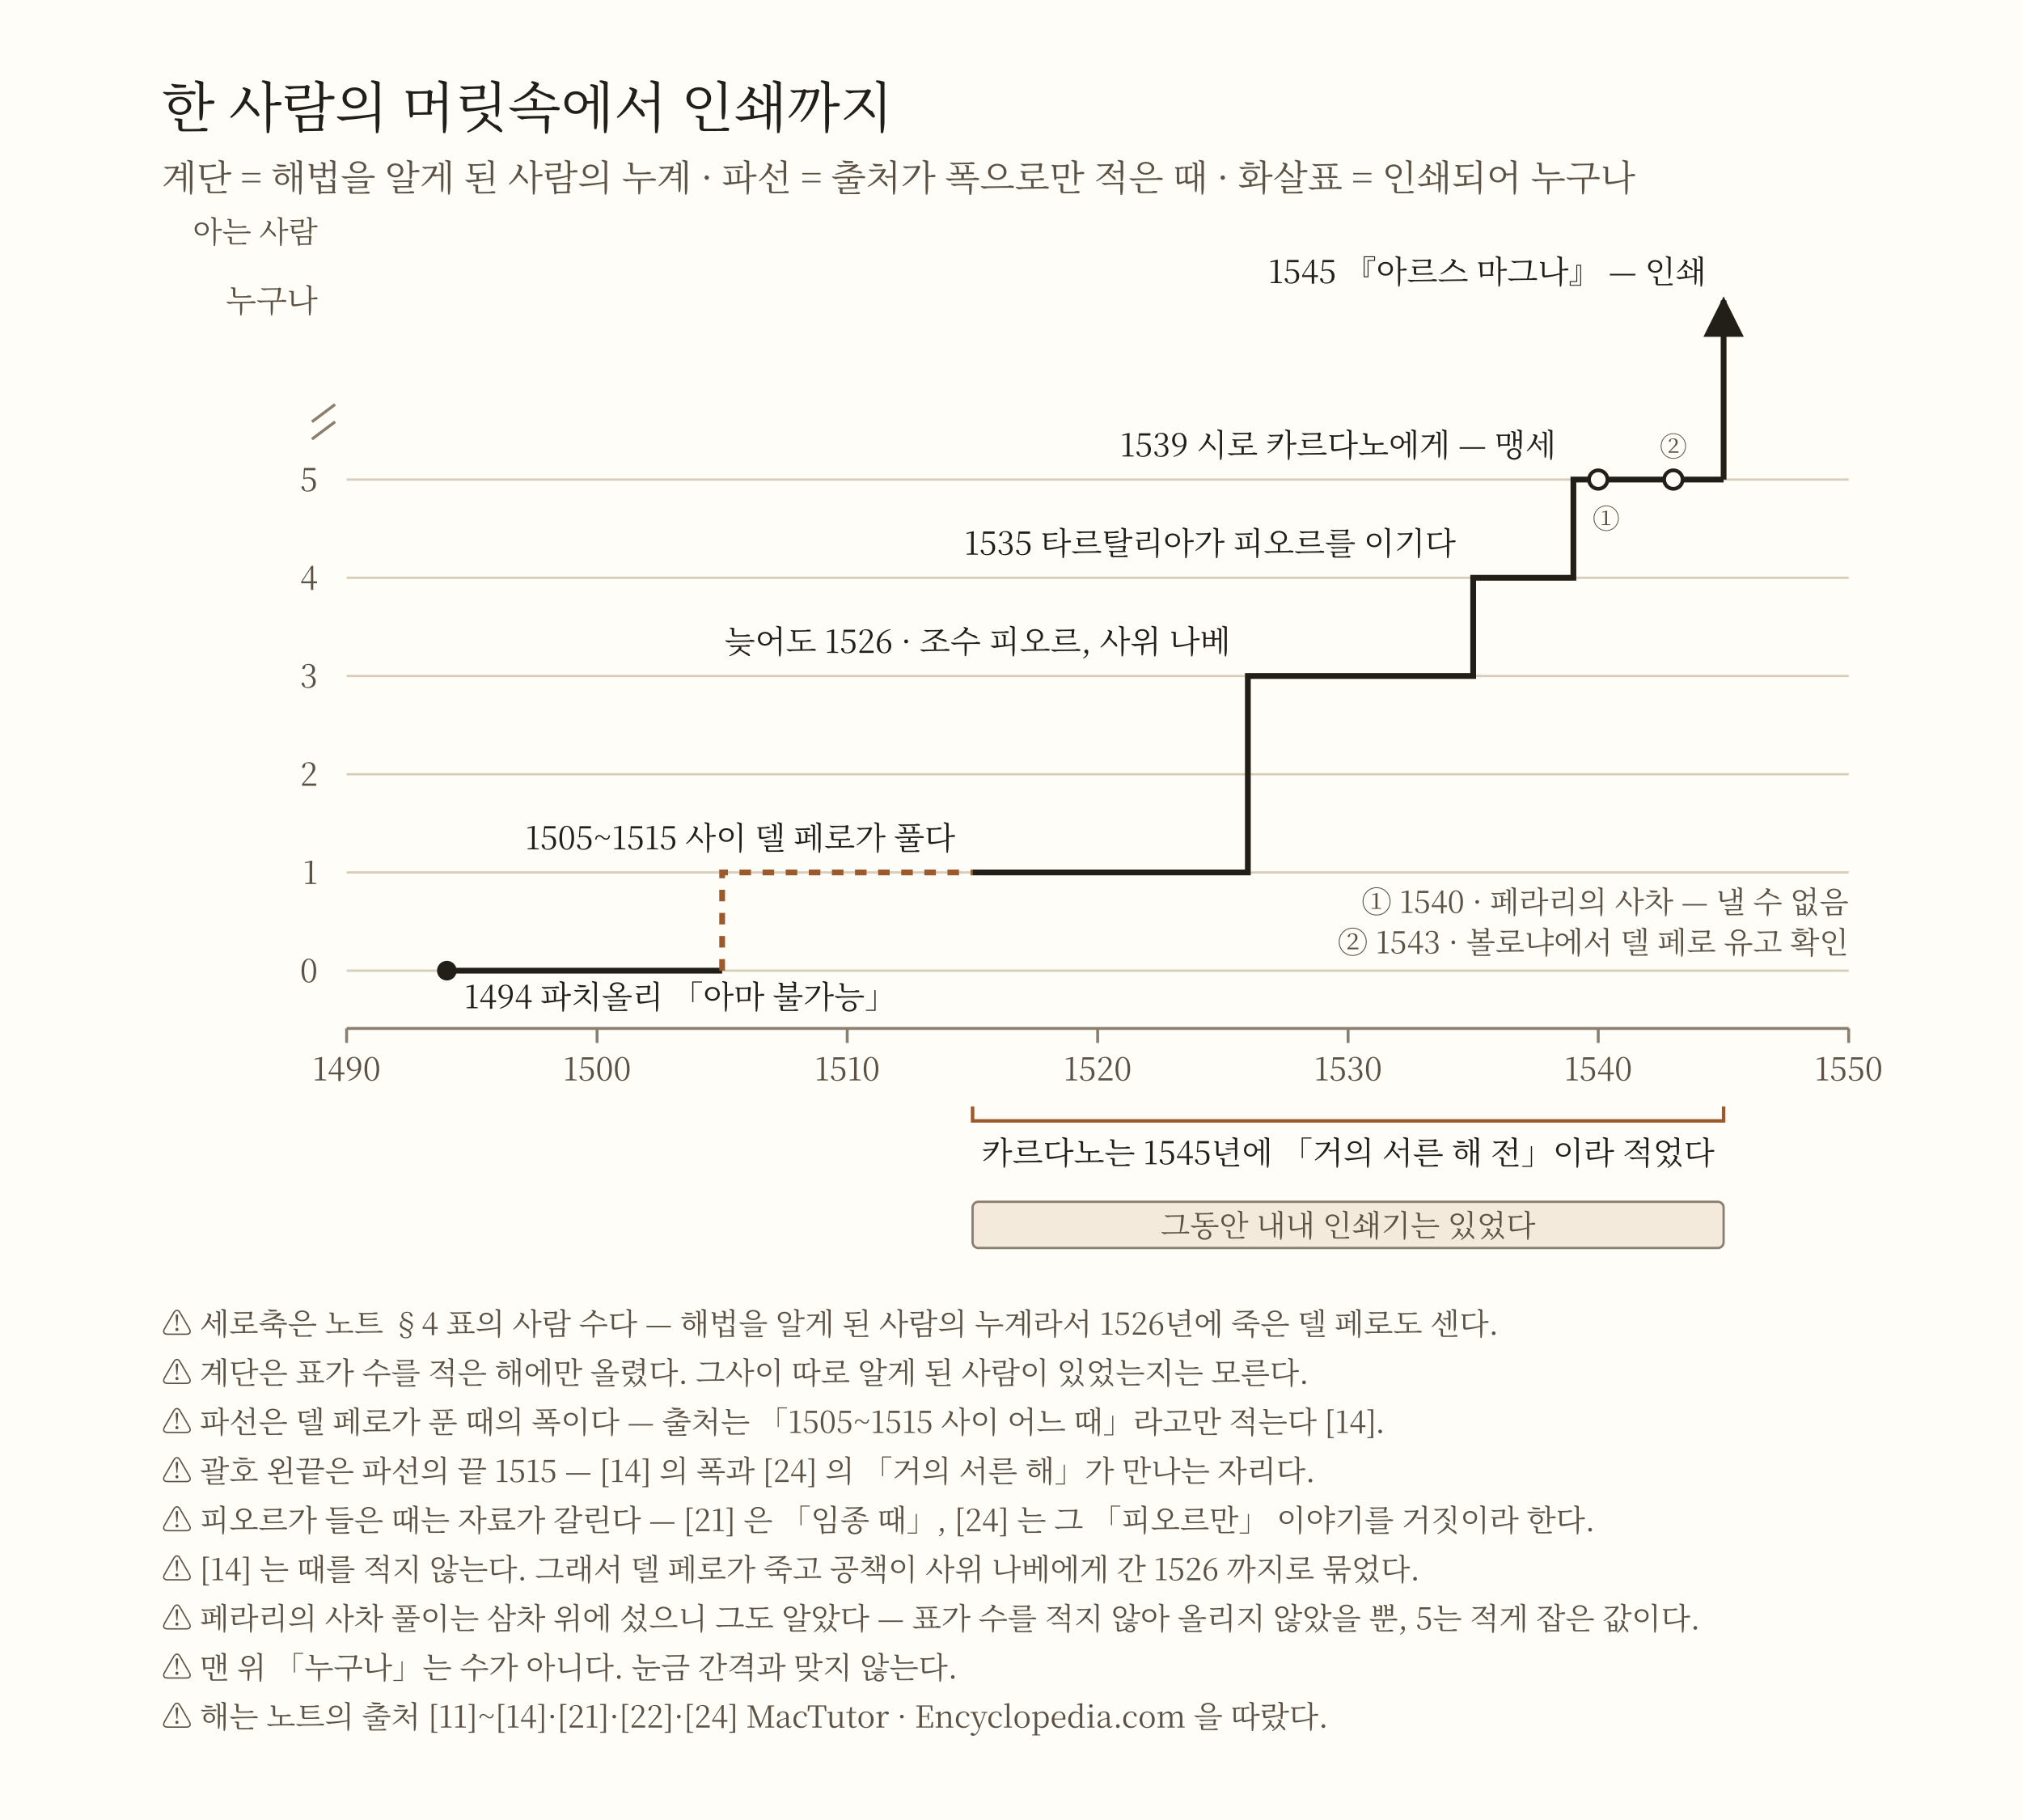
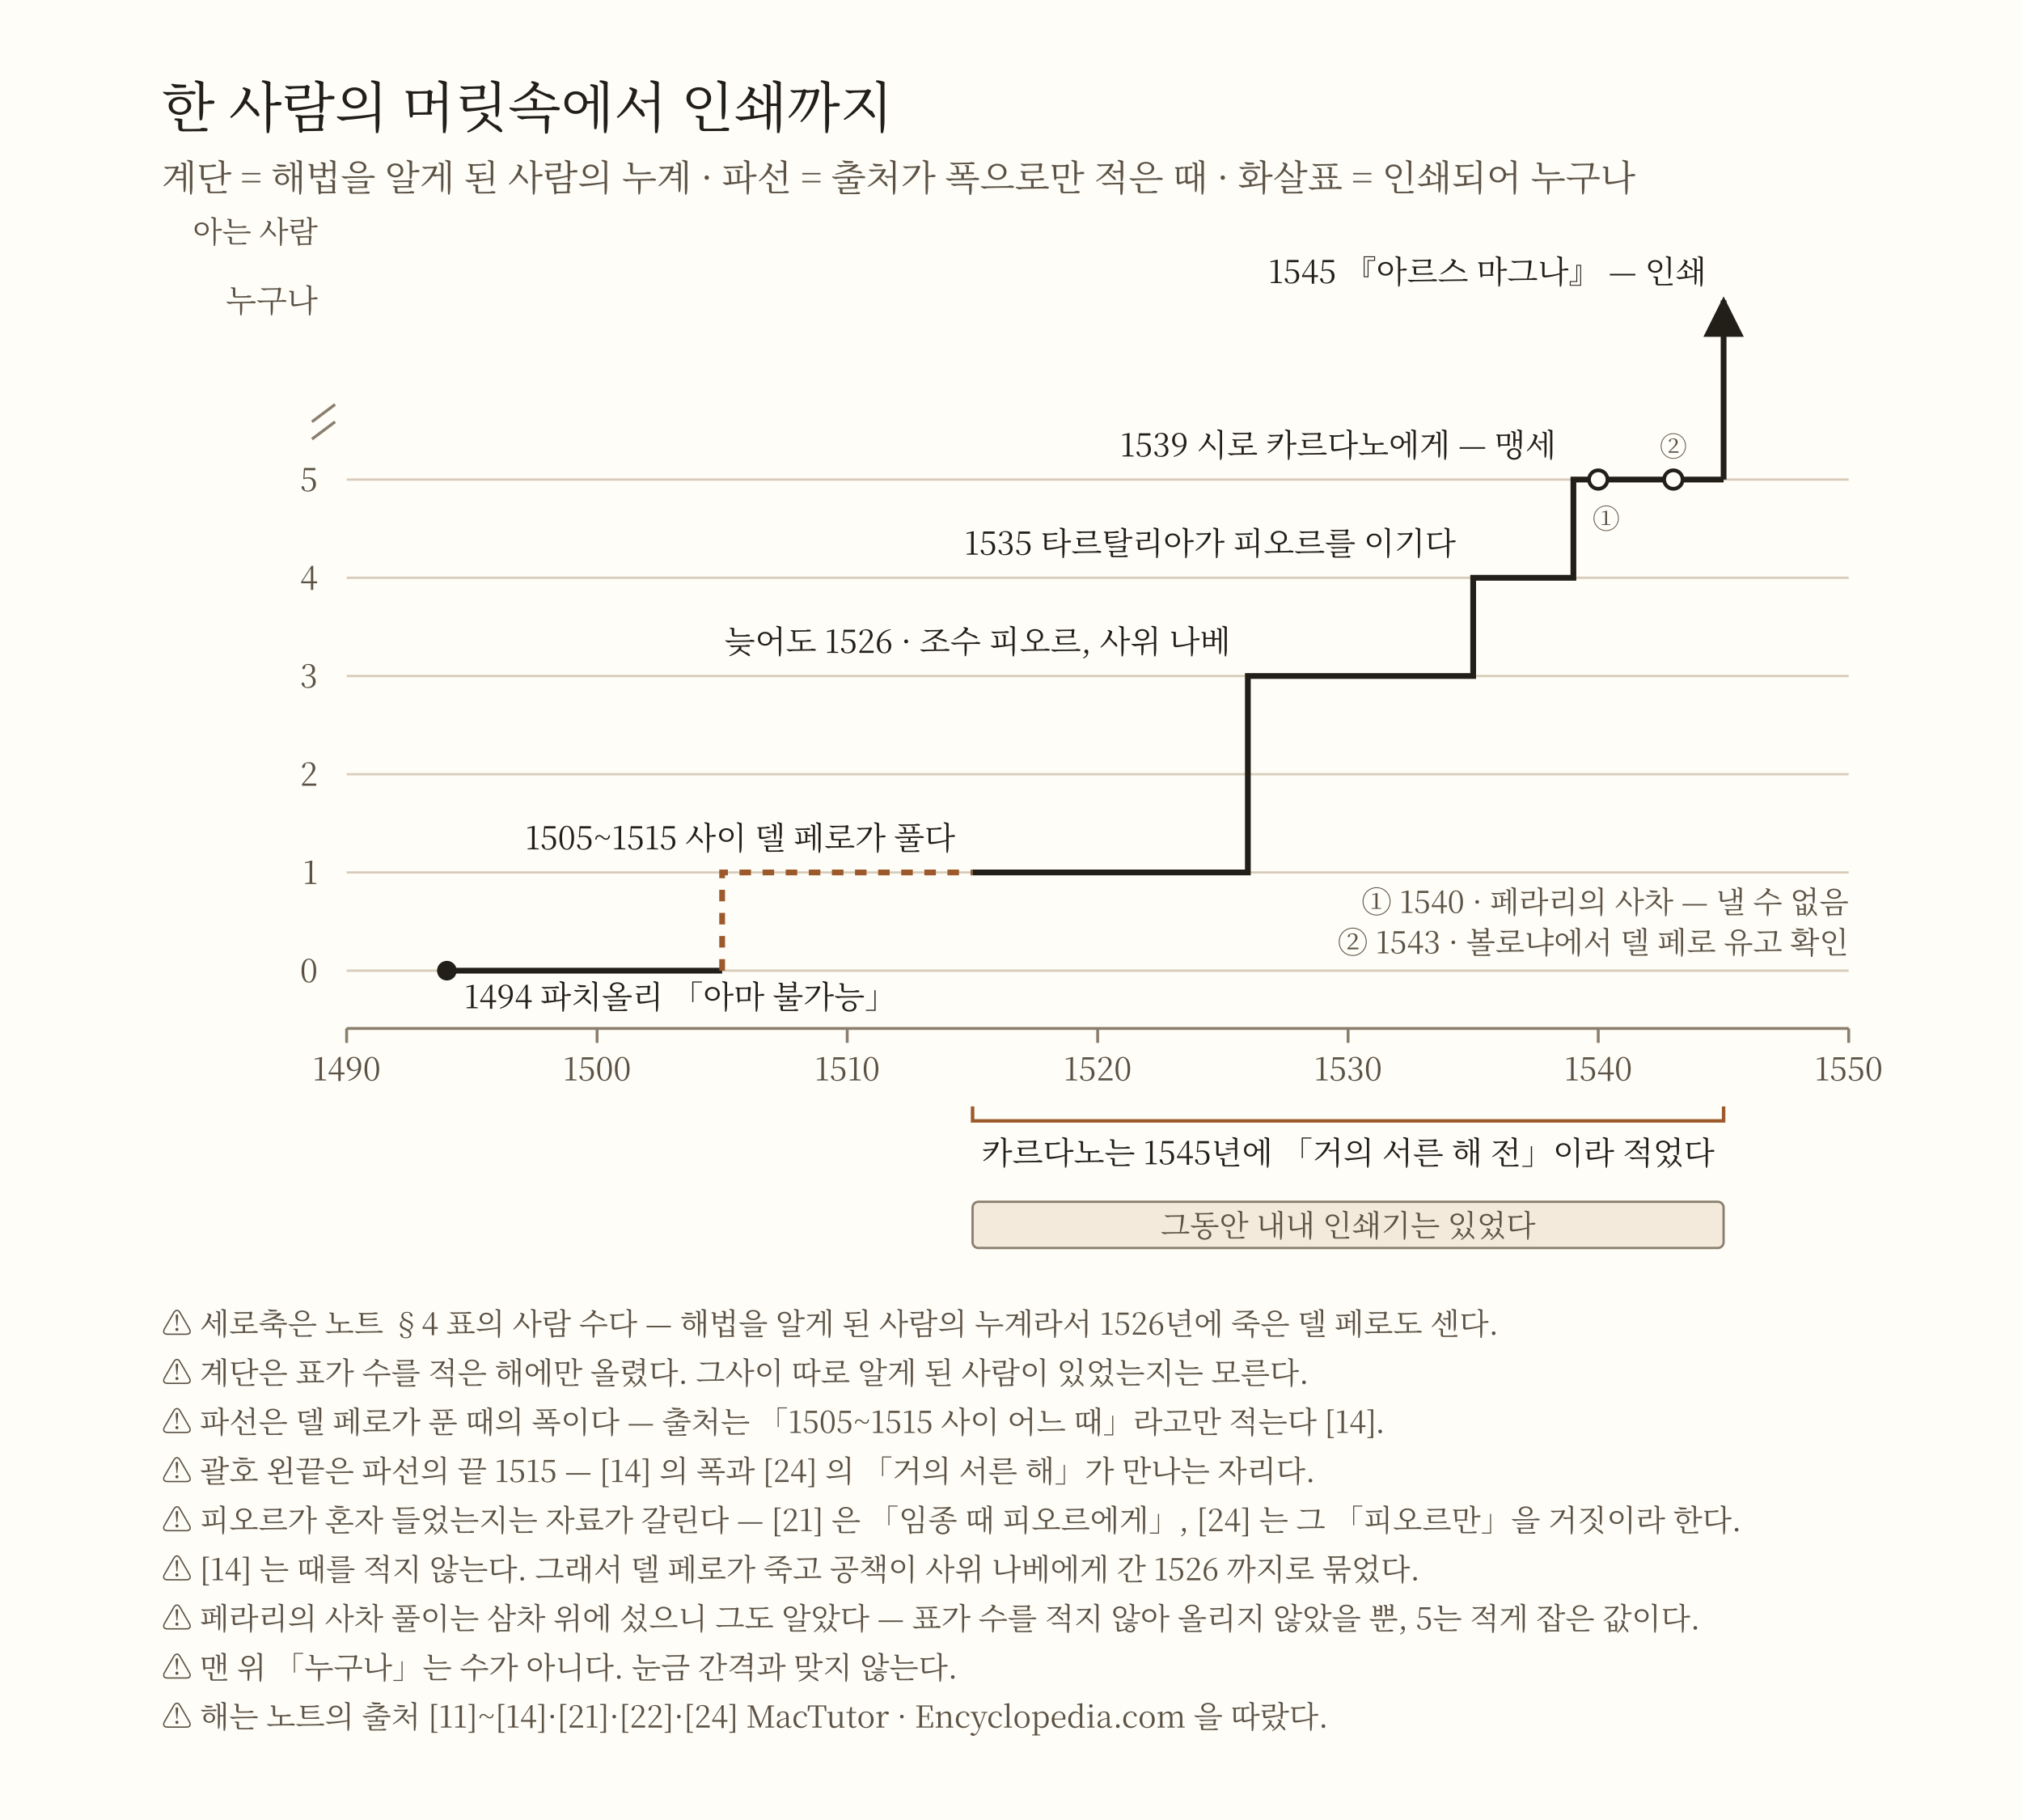
- <svg xmlns="http://www.w3.org/2000/svg" viewBox="0 0 700 630" width="700" height="630" role="img" aria-label="그림 위쪽에 「한 사람의 머릿속에서 인쇄까지」라는 표제가 있고 그 아래에 계단은 해법을 알게 된 사람의 누계, 파선은 출처가 폭으로만 적은 때, 화살표는 인쇄되어 누구나라는 부호표가 있다. 가로축은 1490년부터 1550년까지의 해이고, 세로축은 해법을 아는 사람의 수로 0부터 5까지 눈금이 있으며 그 위에 끊김 표시를 두고 누구나라는 칸이 따로 있다. 세로축 맨 위에 아는 사람이라고 적혀 있다. 1494년 0의 높이에 점이 있고 그 오른쪽 아래에 1494 파치올리 아마 불가능이라고 적혀 있다. 선은 0의 높이로 오른쪽으로 가다가 1505년에 파선으로 1로 올라가 1515년까지 파선으로 이어지고, 그 끝 왼쪽 위에 1505~1515 사이 델 페로가 풀다라고 적혀 있다. 이어 1526년에 3으로 올라가며 늦어도 1526, 조수 피오르, 사위 나베, 1535년에 4로 올라가며 1535 타르탈리아가 피오르를 이기다, 1539년에 5로 올라가며 1539 시로 카르다노에게, 맹세라고 적혀 있다. 5의 높이에 1540과 1543 자리에 작은 동그라미 둘이 있고 각각 1번, 2번이 붙어 있다. 그 번호의 풀이는 그림 오른쪽 아래, 0과 1 눈금 사이에 적혀 있다 — 1번은 1540 페라리의 사차, 낼 수 없음, 2번은 1543 볼로냐에서 델 페로 유고 확인. 1545년에 선이 5에서 누구나 칸까지 화살표로 치솟고 1545 아르스 마그나 인쇄라고 적혀 있다. 가로축 아래에 1515에서 1545까지를 묶는 괄호가 있어 카르다노는 1545년에 거의 서른 해 전이라 적었다고 적혀 있고, 그 바로 아래 같은 폭의 옅은 띠에 그동안 내내 인쇄기는 있었다고 적혀 있다. 아래에 단서가 아홉 줄 있다. 첫째, 세로축은 노트 4절 표의 사람 수이고 해법을 알게 된 사람의 누계라서 1526년에 죽은 델 페로도 센다. 둘째, 계단은 표가 수를 적은 해에만 올렸고 그사이 따로 알게 된 사람이 있었는지는 모른다. 셋째, 파선은 델 페로가 푼 때의 폭이고 출처는 1505~1515 사이 어느 때라고만 적는다. 넷째, 괄호 왼끝은 파선의 끝 1515 로, 14번의 폭과 24번의 거의 서른 해가 만나는 자리다. 다섯째, 피오르가 들은 때는 자료가 갈려 21번은 임종 때라 적고 24번은 그 피오르만 이야기를 거짓이라 한다. 여섯째, 14번은 때를 적지 않아 델 페로가 죽고 공책이 사위 나베에게 간 1526 까지로 묶었다. 일곱째, 페라리의 사차 풀이는 삼차 위에 섰으니 그도 알았지만 표가 수를 적지 않아 계단을 올리지 않았을 뿐이고, 1540년부터의 5는 적게 잡은 값이다. 여덟째, 맨 위 누구나는 수가 아니어서 눈금 간격과 맞지 않는다. 아홉째, 해는 노트의 출처 11번부터 14번과 21번, 22번, 24번, MacTutor와 Encyclopedia.com을 따랐다.">
+ <svg xmlns="http://www.w3.org/2000/svg" viewBox="0 0 700 630" width="700" height="630" role="img" aria-label="그림 위쪽에 「한 사람의 머릿속에서 인쇄까지」라는 표제가 있고 그 아래에 계단은 해법을 알게 된 사람의 누계, 파선은 출처가 폭으로만 적은 때, 화살표는 인쇄되어 누구나라는 부호표가 있다. 가로축은 1490년부터 1550년까지의 해이고, 세로축은 해법을 아는 사람의 수로 0부터 5까지 눈금이 있으며 그 위에 끊김 표시를 두고 누구나라는 칸이 따로 있다. 세로축 맨 위에 아는 사람이라고 적혀 있다. 1494년 0의 높이에 점이 있고 그 오른쪽 아래에 1494 파치올리 아마 불가능이라고 적혀 있다. 선은 0의 높이로 오른쪽으로 가다가 1505년에 파선으로 1로 올라가 1515년까지 파선으로 이어지고, 그 끝 왼쪽 위에 1505~1515 사이 델 페로가 풀다라고 적혀 있다. 이어 1526년에 3으로 올라가며 늦어도 1526, 조수 피오르, 사위 나베, 1535년에 4로 올라가며 1535 타르탈리아가 피오르를 이기다, 1539년에 5로 올라가며 1539 시로 카르다노에게, 맹세라고 적혀 있다. 5의 높이에 1540과 1543 자리에 작은 동그라미 둘이 있고 각각 1번, 2번이 붙어 있다. 그 번호의 풀이는 그림 오른쪽 아래, 0과 1 눈금 사이에 적혀 있다 — 1번은 1540 페라리의 사차, 낼 수 없음, 2번은 1543 볼로냐에서 델 페로 유고 확인. 1545년에 선이 5에서 누구나 칸까지 화살표로 치솟고 1545 아르스 마그나 인쇄라고 적혀 있다. 가로축 아래에 1515에서 1545까지를 묶는 괄호가 있어 카르다노는 1545년에 거의 서른 해 전이라 적었다고 적혀 있고, 그 바로 아래 같은 폭의 옅은 띠에 그동안 내내 인쇄기는 있었다고 적혀 있다. 아래에 단서가 아홉 줄 있다. 첫째, 세로축은 노트 4절 표의 사람 수이고 해법을 알게 된 사람의 누계라서 1526년에 죽은 델 페로도 센다. 둘째, 계단은 표가 수를 적은 해에만 올렸고 그사이 따로 알게 된 사람이 있었는지는 모른다. 셋째, 파선은 델 페로가 푼 때의 폭이고 출처는 1505~1515 사이 어느 때라고만 적는다. 넷째, 괄호 왼끝은 파선의 끝 1515 로, 14번의 폭과 24번의 거의 서른 해가 만나는 자리다. 다섯째, 피오르가 혼자 들었는지는 자료가 갈려 21번은 임종 때 피오르에게라 적고 24번은 그 피오르만을 거짓이라 한다. 여섯째, 14번은 때를 적지 않아 델 페로가 죽고 공책이 사위 나베에게 간 1526 까지로 묶었다. 일곱째, 페라리의 사차 풀이는 삼차 위에 섰으니 그도 알았지만 표가 수를 적지 않아 계단을 올리지 않았을 뿐이고, 1540년부터의 5는 적게 잡은 값이다. 여덟째, 맨 위 누구나는 수가 아니어서 눈금 간격과 맞지 않는다. 아홉째, 해는 노트의 출처 11번부터 14번과 21번, 22번, 24번, MacTutor와 Encyclopedia.com을 따랐다.">
  <defs>
    <marker id="ah" viewBox="0 0 10 10" refX="9" refY="5" markerWidth="7" markerHeight="7" orient="auto">
      <path d="M0,0 L10,5 L0,10 z" fill="#221E18" />
    </marker>
  </defs>
  <style>
    text{font-family:EB Garamond, Georgia, 'Noto Serif KR', 'Noto Serif CJK KR', NanumMyeongjo, Batang, AppleMyungjo, serif;fill:#221E18;}
    .h1{font-size:19px;} .h2{font-size:12.5px;fill:#5B5245;}
    .ev{font-size:11px;} .sm{font-size:10.5px;fill:#5B5245;} .yr{font-size:11px;fill:#5B5245;}
    .tiny{font-size:9.5px;fill:#5B5245;}
    .bg{fill:#FFFDF7;}
    .grid{stroke:#D8CDBB;stroke-width:0.8;}
    .axis{stroke:#8A7F6E;stroke-width:1;fill:none;}
    .step{stroke:#221E18;stroke-width:2;fill:none;}
    .unk{stroke:#9C5A2C;stroke-width:2;fill:none;stroke-dasharray:4 4;}
    .pt{fill:#221E18;}
    .mk{fill:#FFFDF7;stroke:#221E18;stroke-width:1.3;}
    .brk{stroke:#9C5A2C;stroke-width:1.2;fill:none;}
    .press{fill:#F4EADC;stroke:#8A7F6E;stroke-width:0.8;}
    .warn{font-size:10.5px;fill:#5B5245;}
  </style>
  <rect class="bg" x="0" y="0" width="700" height="630" />
  <text class="h1" x="56" y="44" text-anchor="start">한 사람의 머릿속에서 인쇄까지</text>
  <text class="h2" x="56" y="66" text-anchor="start">계단 = 해법을 알게 된 사람의 누계 · 파선 = 출처가 폭으로만 적은 때 · 화살표 = 인쇄되어 누구나</text>
  <line class="grid" x1="120" y1="336" x2="640" y2="336" />
  <text class="yr" x="110.0" y="340" text-anchor="end">0</text>
  <line class="grid" x1="120" y1="302" x2="640" y2="302" />
  <text class="yr" x="110.0" y="306" text-anchor="end">1</text>
  <line class="grid" x1="120" y1="268" x2="640" y2="268" />
  <text class="yr" x="110.0" y="272" text-anchor="end">2</text>
  <line class="grid" x1="120" y1="234" x2="640" y2="234" />
  <text class="yr" x="110.0" y="238" text-anchor="end">3</text>
  <line class="grid" x1="120" y1="200" x2="640" y2="200" />
  <text class="yr" x="110.0" y="204" text-anchor="end">4</text>
  <line class="grid" x1="120" y1="166" x2="640" y2="166" />
  <text class="yr" x="110.0" y="170" text-anchor="end">5</text>
  <text class="yr" x="110.0" y="108" text-anchor="end">누구나</text>
  <line class="axis" x1="108" y1="146" x2="116" y2="140" />
  <line class="axis" x1="108" y1="152" x2="116" y2="146" />
  <text class="sm" x="110.0" y="84" text-anchor="end">아는 사람</text>
  <path class="step" d="M154.7,336 H250.0" />
  <path class="unk" d="M250.0,336 V302 H336.7" />
  <path class="step" d="M336.7,302 H432.0 V234 H510.0 V200 H544.7 V166 H596.7" />
  <line class="step" x1="596.7" y1="166" x2="596.7" y2="104" marker-end="url(#ah)" />
  <circle class="pt" cx="154.7" cy="336" r="3.4" />
  <text class="ev" x="160.7" y="349" text-anchor="start">1494 파치올리 「아마 불가능」</text>
  <text class="ev" x="330.7" y="294" text-anchor="end">1505~1515 사이 델 페로가 풀다</text>
  <text class="ev" x="426.0" y="226" text-anchor="end">늦어도 1526 · 조수 피오르, 사위 나베</text>
  <text class="ev" x="504.0" y="192" text-anchor="end">1535 타르탈리아가 피오르를 이기다</text>
  <text class="ev" x="538.7" y="158" text-anchor="end">1539 시로 카르다노에게 — 맹세</text>
  <text class="ev" x="590.7" y="98" text-anchor="end">1545 『아르스 마그나』 — 인쇄</text>
  <circle class="mk" cx="553.3" cy="166" r="3.2" />
  <circle class="mk" cx="579.3" cy="166" r="3.2" />
  <text class="tiny" x="551.3" y="183" text-anchor="start">①</text>
  <text class="tiny" x="579.3" y="158" text-anchor="middle">②</text>
  <text class="sm" x="640.0" y="316" text-anchor="end">① 1540 · 페라리의 사차 — 낼 수 없음</text>
  <text class="sm" x="640.0" y="330" text-anchor="end">② 1543 · 볼로냐에서 델 페로 유고 확인</text>
  <line class="axis" x1="120" y1="356" x2="640" y2="356" />
  <line class="axis" x1="120.0" y1="356" x2="120.0" y2="361" />
  <text class="yr" x="120.0" y="374" text-anchor="middle">1490</text>
  <line class="axis" x1="206.7" y1="356" x2="206.7" y2="361" />
  <text class="yr" x="206.7" y="374" text-anchor="middle">1500</text>
  <line class="axis" x1="293.3" y1="356" x2="293.3" y2="361" />
  <text class="yr" x="293.3" y="374" text-anchor="middle">1510</text>
  <line class="axis" x1="380.0" y1="356" x2="380.0" y2="361" />
  <text class="yr" x="380.0" y="374" text-anchor="middle">1520</text>
  <line class="axis" x1="466.7" y1="356" x2="466.7" y2="361" />
  <text class="yr" x="466.7" y="374" text-anchor="middle">1530</text>
  <line class="axis" x1="553.3" y1="356" x2="553.3" y2="361" />
  <text class="yr" x="553.3" y="374" text-anchor="middle">1540</text>
  <line class="axis" x1="640.0" y1="356" x2="640.0" y2="361" />
  <text class="yr" x="640.0" y="374" text-anchor="middle">1550</text>
  <path class="brk" d="M336.7,383 V388 H596.7 V383" />
  <text class="ev" x="466.7" y="403" text-anchor="middle">카르다노는 1545년에 「거의 서른 해 전」이라 적었다</text>
  <rect class="press" x="336.7" y="416" width="260.0" height="16" rx="2" />
  <text class="sm" x="466.7" y="428" text-anchor="middle">그동안 내내 인쇄기는 있었다</text>
  <text class="warn" x="56" y="462">⚠ 세로축은 노트 §4 표의 사람 수다 — 해법을 알게 된 사람의 누계라서 1526년에 죽은 델 페로도 센다.</text>
  <text class="warn" x="56" y="479">⚠ 계단은 표가 수를 적은 해에만 올렸다. 그사이 따로 알게 된 사람이 있었는지는 모른다.</text>
  <text class="warn" x="56" y="496">⚠ 파선은 델 페로가 푼 때의 폭이다 — 출처는 「1505~1515 사이 어느 때」라고만 적는다 [14].</text>
  <text class="warn" x="56" y="513">⚠ 괄호 왼끝은 파선의 끝 1515 — [14] 의 폭과 [24] 의 「거의 서른 해」가 만나는 자리다.</text>
-   <text class="warn" x="56" y="530">⚠ 피오르가 들은 때는 자료가 갈린다 — [21] 은 「임종 때」, [24] 는 그 「피오르만」 이야기를 거짓이라 한다.</text>
+   <text class="warn" x="56" y="530">⚠ 피오르가 혼자 들었는지는 자료가 갈린다 — [21] 은 「임종 때 피오르에게」, [24] 는 그 「피오르만」을 거짓이라 한다.</text>
  <text class="warn" x="56" y="547">⚠ [14] 는 때를 적지 않는다. 그래서 델 페로가 죽고 공책이 사위 나베에게 간 1526 까지로 묶었다.</text>
  <text class="warn" x="56" y="564">⚠ 페라리의 사차 풀이는 삼차 위에 섰으니 그도 알았다 — 표가 수를 적지 않아 올리지 않았을 뿐, 5는 적게 잡은 값이다.</text>
  <text class="warn" x="56" y="581">⚠ 맨 위 「누구나」는 수가 아니다. 눈금 간격과 맞지 않는다.</text>
  <text class="warn" x="56" y="598">⚠ 해는 노트의 출처 [11]~[14]·[21]·[22]·[24] MacTutor · Encyclopedia.com 을 따랐다.</text>
</svg>
